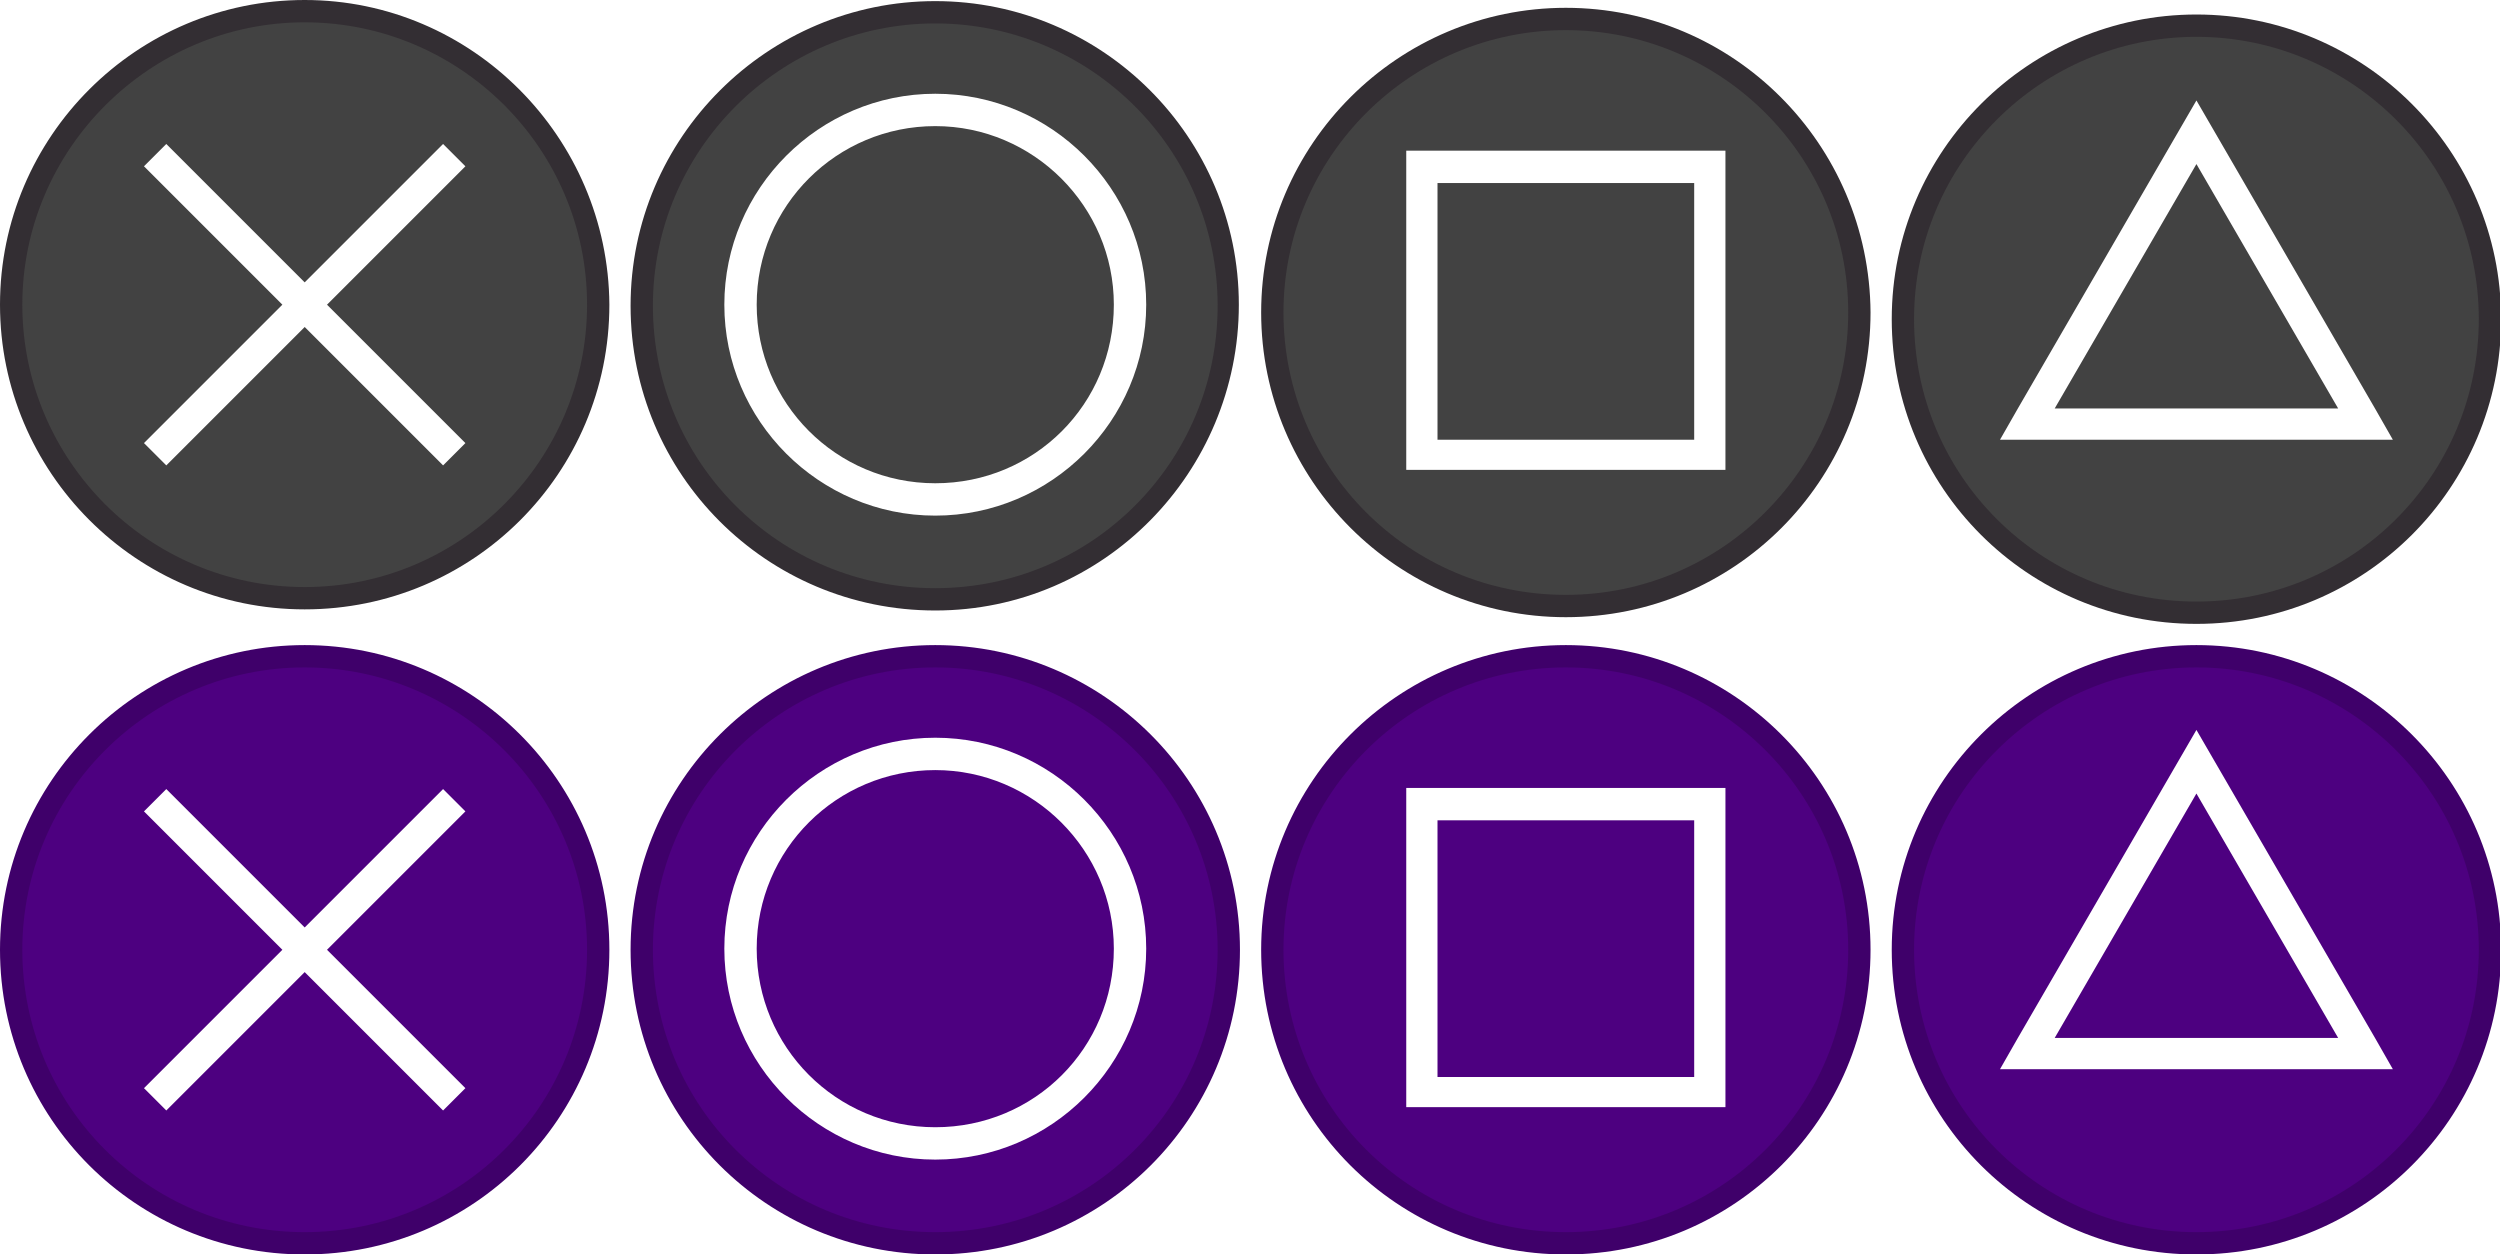
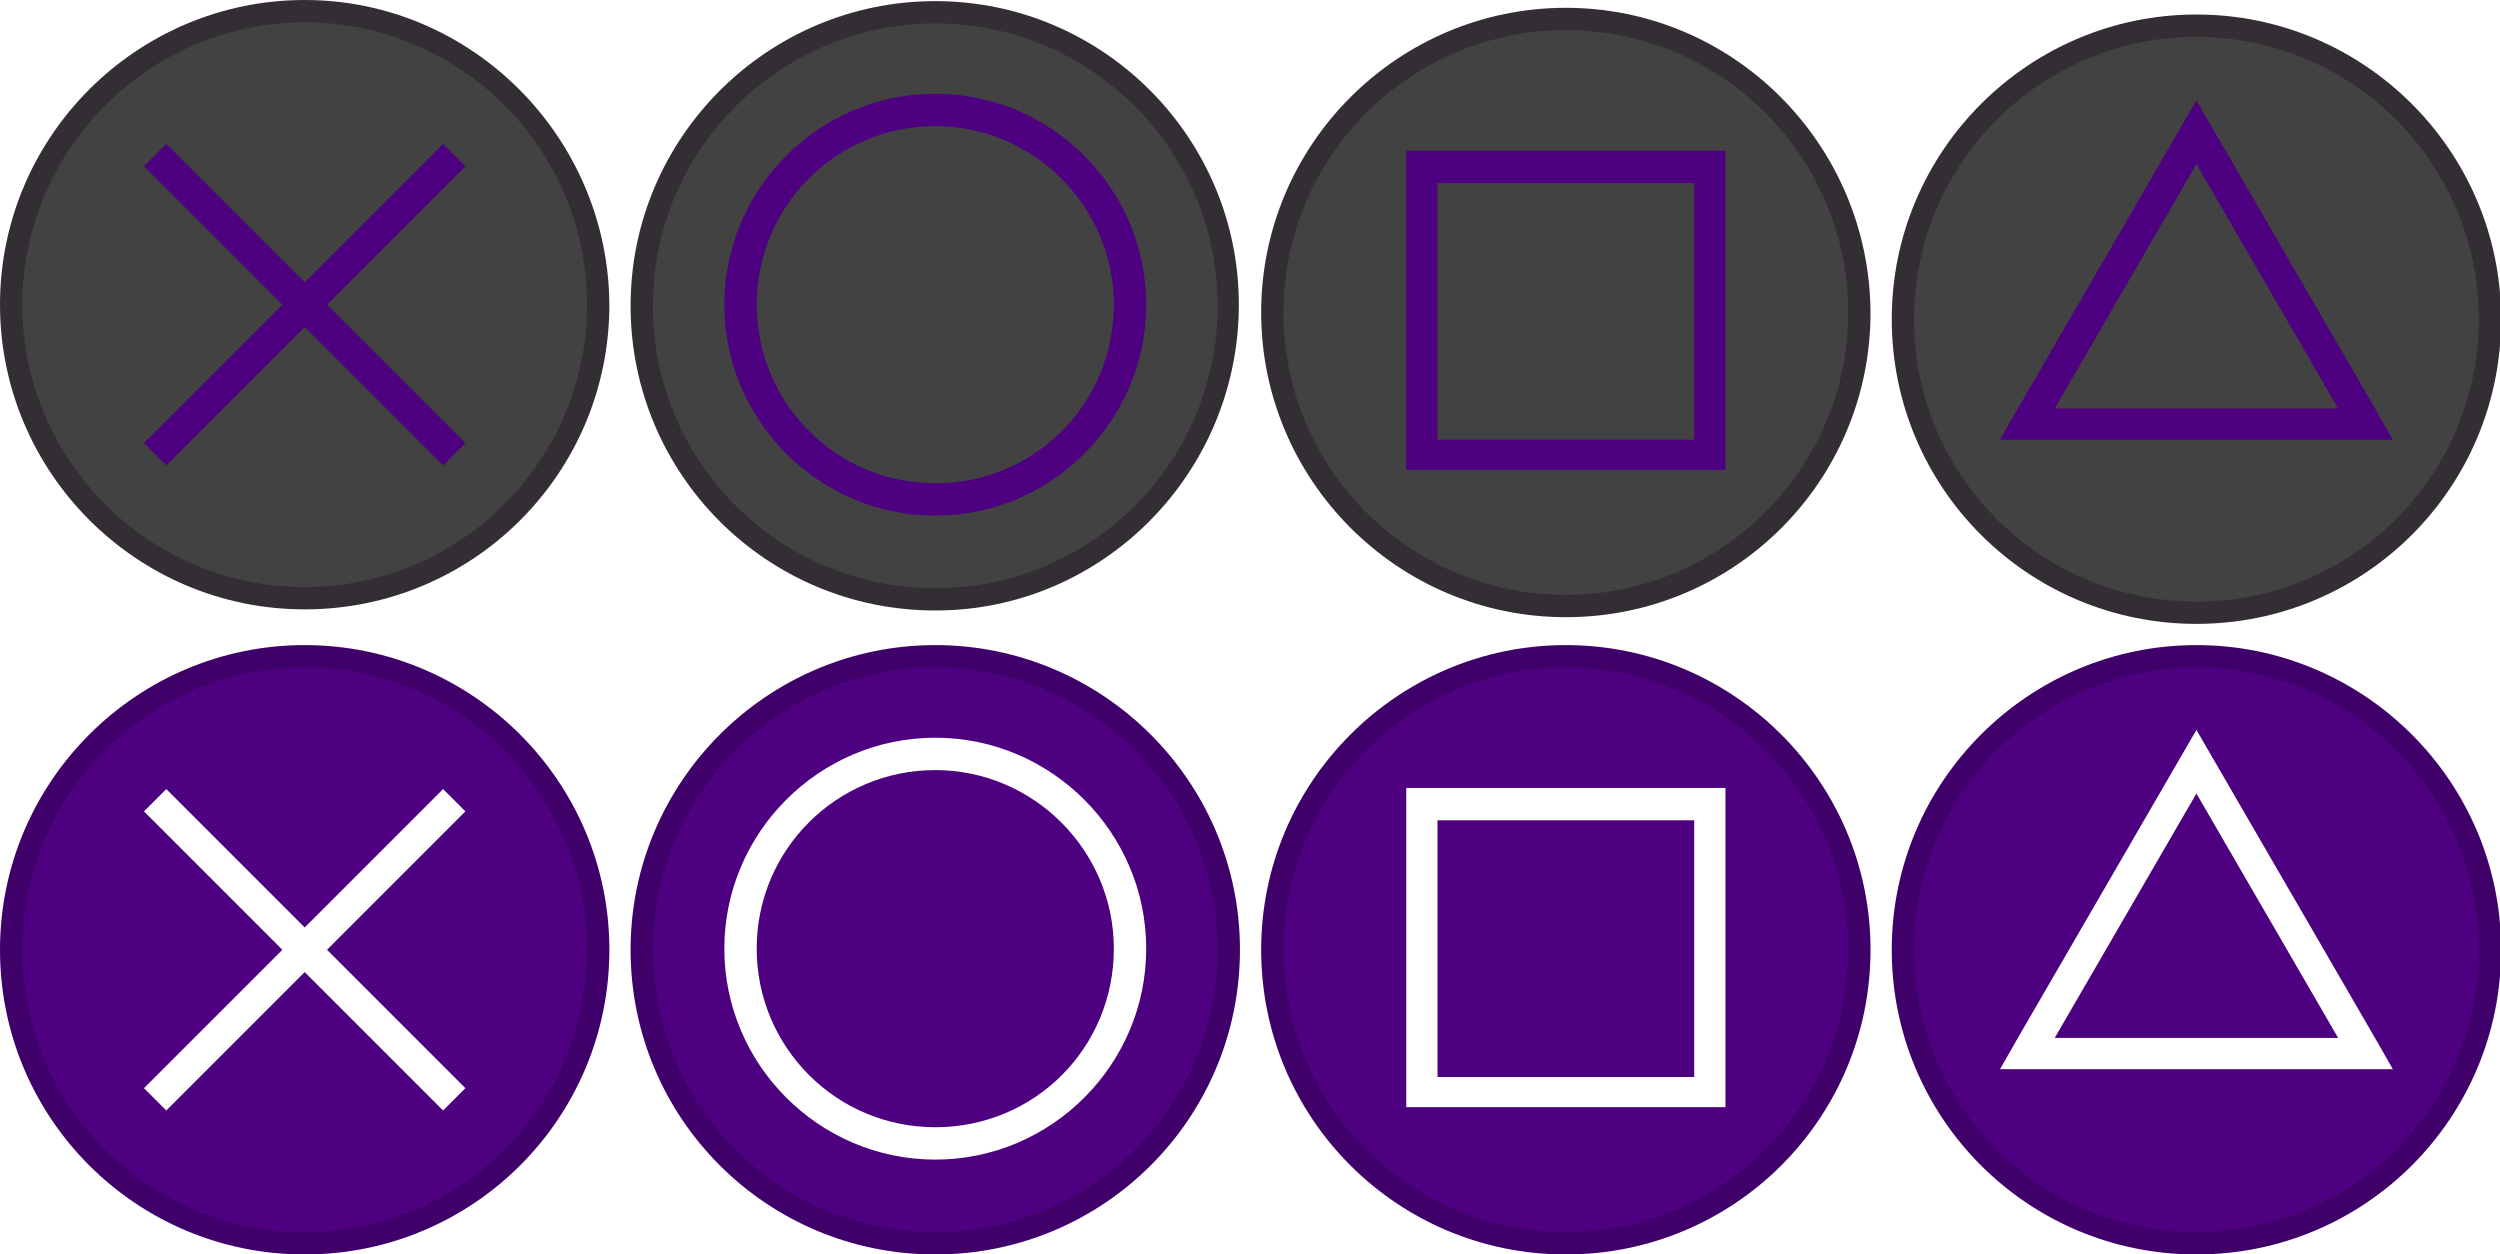
<svg xmlns="http://www.w3.org/2000/svg" version="1.1" id="Layer_1" x="0px" y="0px" width="224px" height="112.3px" viewBox="0 0 224 112.3" style="enable-background:new 0 0 224 112.3;" xml:space="preserve">
  <style type="text/css">
	.st0{fill:#2C2C2C;}
	.st1{fill:#222222;}
	.st2{fill:#7CB2E8;}
	.st3{fill:#FF6666;}
	.st4{fill:#FF69F8;}
	.st5{fill:#40E2A0;}
	.st6{fill:#D3D3D3;}
	.st7{fill:#DDDDDD;}
	.st8{fill:#834D17;}
	.st9{fill:#009999;}
	.st10{fill:#009607;}
	.st11{fill:#BF1D5F;}
</style>
  <g>
    <g>
      <path id="X_Inner" class="st0" d="M27.3,53.6C12.8,53.6,1,41.8,1,27.3S12.8,1,27.3,1s26.3,11.8,26.3,26.3S41.8,53.6,27.3,53.6z" style="fill: rgb(66, 66, 66);" />
      <path id="X_Outer" class="st1" d="M27.3,2c13.9,0,25.3,11.3,25.3,25.3c0,13.9-11.3,25.3-25.3,25.3S2,41.2,2,27.3    C2,13.4,13.4,2,27.3,2 M27.3,0C12.3,0,0,12.2,0,27.3c0,15,12.2,27.3,27.3,27.3s27.3-12.2,27.3-27.3C54.5,12.3,42.3,0,27.3,0    L27.3,0z" style="fill: rgb(51, 46, 51);" />
    </g>
-     <polygon id="X_Glyph" class="st2" points="41.7,14.9 39.7,12.9 27.3,25.3 14.9,12.9 12.9,14.9 25.3,27.3 12.9,39.7 14.9,41.7    27.3,29.3 39.7,41.7 41.7,39.7 29.3,27.3  " style="fill: rgb(255, 255, 255);" />
+     <polygon id="X_Glyph" class="st2" points="41.7,14.9 39.7,12.9 27.3,25.3 14.9,12.9 12.9,14.9 25.3,27.3 12.9,39.7 14.9,41.7    27.3,29.3 39.7,41.7 41.7,39.7 29.3,27.3  " style="fill: rgb(77, 0, 128);" />
  </g>
  <g>
    <g>
      <path id="Circle_Inner" class="st0" d="M83.8,53.5c-14.5,0-26.3-11.8-26.3-26.3S69.3,0.9,83.8,0.9S110,12.8,110,27.3    S98.3,53.5,83.8,53.5z" style="fill: rgb(66, 66, 66);" />
      <path id="Circle_Outer" class="st1" d="M83.8,2.1c13.9,0,25.3,11.3,25.3,25.3S97.8,52.7,83.8,52.7S58.5,41.4,58.5,27.4    S69.9,2.1,83.8,2.1 M83.8,0.1c-15,0-27.3,12.2-27.3,27.3s12.2,27.3,27.3,27.3S111,42.3,111,27.3S98.8,0.1,83.8,0.1L83.8,0.1z" style="fill: rgb(51, 46, 51);" />
    </g>
-     <path id="Circle_Glyph" class="st3" d="M83.8,8.4c-10.4,0-18.9,8.5-18.9,18.9c0,10.4,8.5,18.9,18.9,18.9s18.9-8.5,18.9-18.9   C102.7,16.9,94.2,8.4,83.8,8.4z M83.8,43.3c-8.9,0-16-7.2-16-16c0-8.9,7.2-16,16-16s16,7.2,16,16C99.8,36.2,92.7,43.3,83.8,43.3z" style="fill: rgb(255, 255, 255);" />
+     <path id="Circle_Glyph" class="st3" d="M83.8,8.4c-10.4,0-18.9,8.5-18.9,18.9c0,10.4,8.5,18.9,18.9,18.9s18.9-8.5,18.9-18.9   C102.7,16.9,94.2,8.4,83.8,8.4z M83.8,43.3c-8.9,0-16-7.2-16-16c0-8.9,7.2-16,16-16s16,7.2,16,16C99.8,36.2,92.7,43.3,83.8,43.3z" style="fill: rgb(77, 0, 128);" />
  </g>
  <g>
    <g>
      <path id="Square_Inner" class="st0" d="M140.3,54.1c-14.5,0-26.3-11.8-26.3-26.3s11.8-26.3,26.3-26.3s26.3,11.8,26.3,26.3    S154.8,54.1,140.3,54.1z" style="fill: rgb(66, 66, 66);" />
      <path id="Square_Outer" class="st1" d="M140.3,2.7c13.9,0,25.3,11.3,25.3,25.3c0,13.9-11.3,25.3-25.3,25.3S115,42,115,28    S126.4,2.7,140.3,2.7 M140.3,0.7c-15,0-27.3,12.2-27.3,27.3c0,15,12.2,27.3,27.3,27.3s27.3-12.2,27.3-27.3    C167.5,12.9,155.3,0.7,140.3,0.7L140.3,0.7z" style="fill: rgb(51, 46, 51);" />
    </g>
-     <path id="Square_Glyph" class="st4" d="M151.8,13.5h-23H126v2.8v23v2.8h2.8h23h2.8v-2.8v-23v-2.8H151.8z M151.8,39.4h-23v-23h23   V39.4z" style="fill: rgb(255, 255, 255);" />
+     <path id="Square_Glyph" class="st4" d="M151.8,13.5h-23H126v2.8v23v2.8h2.8h23h2.8v-2.8v-23v-2.8H151.8z M151.8,39.4h-23v-23h23   V39.4z" style="fill: rgb(77, 0, 128);" />
  </g>
  <g>
    <g>
      <g>
        <path id="Triangle_Inner" class="st0" d="M196.8,54.8c-14.5,0-26.3-11.8-26.3-26.3s11.8-26.3,26.3-26.3s26.3,11.8,26.3,26.3     S211.3,54.8,196.8,54.8z" style="fill: rgb(66, 66, 66);" />
        <path id="Triangle_Outer" class="st1" d="M196.8,3.3c13.9,0,25.3,11.3,25.3,25.3s-11.3,25.3-25.3,25.3     s-25.3-11.3-25.3-25.3S182.9,3.3,196.8,3.3 M196.8,1.3c-15,0-27.3,12.2-27.3,27.3s12.2,27.3,27.3,27.3s27.3-12.2,27.3-27.3     S211.8,1.3,196.8,1.3L196.8,1.3z" style="fill: rgb(51, 46, 51);" />
      </g>
-       <path id="Triangle_Glyph" class="st5" d="M212.8,36.6L196.8,9l-16,27.6l-1.6,2.8h3.3h14.3h14.3h3.3L212.8,36.6z M196.8,36.6h-12.7    l12.7-21.9l12.7,21.9H196.8z" style="fill: rgb(255, 255, 255);" />
+       <path id="Triangle_Glyph" class="st5" d="M212.8,36.6L196.8,9l-16,27.6l-1.6,2.8h3.3h14.3h14.3h3.3L212.8,36.6z M196.8,36.6h-12.7    l12.7-21.9l12.7,21.9H196.8z" style="fill: rgb(77, 0, 128);" />
    </g>
  </g>
  <g>
    <g>
      <path id="Active_X_Inner" class="st6" d="M27.3,111.4C12.8,111.4,1,99.6,1,85.1s11.8-26.3,26.3-26.3s26.3,11.8,26.3,26.3    S41.8,111.4,27.3,111.4z" style="fill: rgb(77, 0, 128);" />
      <path id="Active_X_Outer" class="st7" d="M27.3,59.8c13.9,0,25.3,11.3,25.3,25.3s-11.3,25.3-25.3,25.3S2,99.1,2,85.1    S13.4,59.8,27.3,59.8 M27.3,57.8C12.3,57.8,0,70,0,85.1s12.2,27.3,27.3,27.3s27.3-12.2,27.3-27.3S42.3,57.8,27.3,57.8L27.3,57.8z" style="fill: rgb(63, 0, 106);" />
    </g>
    <polygon id="Active_X_Glyph" class="st8" points="41.7,72.7 39.7,70.7 27.3,83.1 14.9,70.7 12.9,72.7 25.3,85.1 12.9,97.5    14.9,99.5 27.3,87.1 39.7,99.5 41.7,97.5 29.3,85.1  " style="fill: rgb(255, 255, 255);" />
  </g>
  <g>
    <g>
      <path id="Active_Circle_Inner" class="st6" d="M83.8,111.2c-14.5,0-26.3-11.8-26.3-26.3s11.8-26.3,26.3-26.3s26.3,11.8,26.3,26.3    S98.3,111.2,83.8,111.2z" style="fill: rgb(77, 0, 128);" />
      <path id="Active_Circle_Outer" class="st7" d="M83.8,59.8c13.9,0,25.3,11.3,25.3,25.3s-11.3,25.3-25.3,25.3S58.5,99.1,58.5,85.1    S69.9,59.8,83.8,59.8 M83.8,57.8c-15,0-27.3,12.2-27.3,27.3s12.2,27.3,27.3,27.3s27.3-12.2,27.3-27.3S98.8,57.8,83.8,57.8    L83.8,57.8z" style="fill: rgb(63, 0, 106);" />
    </g>
    <path id="Active_Circle_Glyph" class="st9" d="M83.8,66.1c-10.4,0-18.9,8.5-18.9,18.9s8.5,18.9,18.9,18.9s18.9-8.5,18.9-18.9   S94.2,66.1,83.8,66.1z M83.8,101c-8.9,0-16-7.2-16-16c0-8.9,7.2-16,16-16s16,7.2,16,16C99.8,93.9,92.7,101,83.8,101z" style="fill: rgb(255, 255, 255);" />
  </g>
  <g>
    <g>
      <path id="Active_Square_Inner" class="st6" d="M140.3,111.2c-14.5,0-26.3-11.8-26.3-26.3s11.8-26.3,26.3-26.3s26.3,11.8,26.3,26.3    S154.8,111.2,140.3,111.2z" style="fill: rgb(77, 0, 128);" />
      <path id="Active_Square_Outer" class="st7" d="M140.3,59.8c13.9,0,25.3,11.3,25.3,25.3s-11.3,25.3-25.3,25.3S115,99.1,115,85.1    S126.4,59.8,140.3,59.8 M140.3,57.8c-15,0-27.3,12.2-27.3,27.3s12.2,27.3,27.3,27.3s27.3-12.2,27.3-27.3S155.3,57.8,140.3,57.8    L140.3,57.8z" style="fill: rgb(63, 0, 106);" />
    </g>
    <path id="Active_Square_Glyph" class="st10" d="M151.8,70.6h-23H126v2.8v23v2.8h2.8h23h2.8v-2.8v-23v-2.8H151.8z M151.8,96.5h-23   v-23h23V96.5z" style="fill: rgb(255, 255, 255);" />
  </g>
  <g>
    <g>
      <g>
        <g>
          <path id="Active_Triangle_Inner" class="st6" d="M196.8,111.3c-14.5,0-26.3-11.8-26.3-26.3s11.8-26.3,26.3-26.3      s26.3,11.8,26.3,26.3S211.3,111.3,196.8,111.3z" style="fill: rgb(77, 0, 128);" />
          <path id="Active_Triangle_Outer" class="st7" d="M196.8,59.8c13.9,0,25.3,11.3,25.3,25.3s-11.3,25.3-25.3,25.3      s-25.3-11.3-25.3-25.3S182.9,59.8,196.8,59.8 M196.8,57.8c-15,0-27.3,12.2-27.3,27.3s12.2,27.3,27.3,27.3s27.3-12.2,27.3-27.3      S211.8,57.8,196.8,57.8L196.8,57.8z" style="fill: rgb(63, 0, 106);" />
        </g>
        <path id="Active_Triangle_Glyph" class="st11" d="M212.8,93l-16-27.6l-16,27.6l-1.6,2.8h3.3h14.3h14.3h3.3L212.8,93z M196.8,93     h-12.7l12.7-21.9L209.5,93H196.8z" style="fill: rgb(255, 255, 255);" />
      </g>
    </g>
  </g>
</svg>
